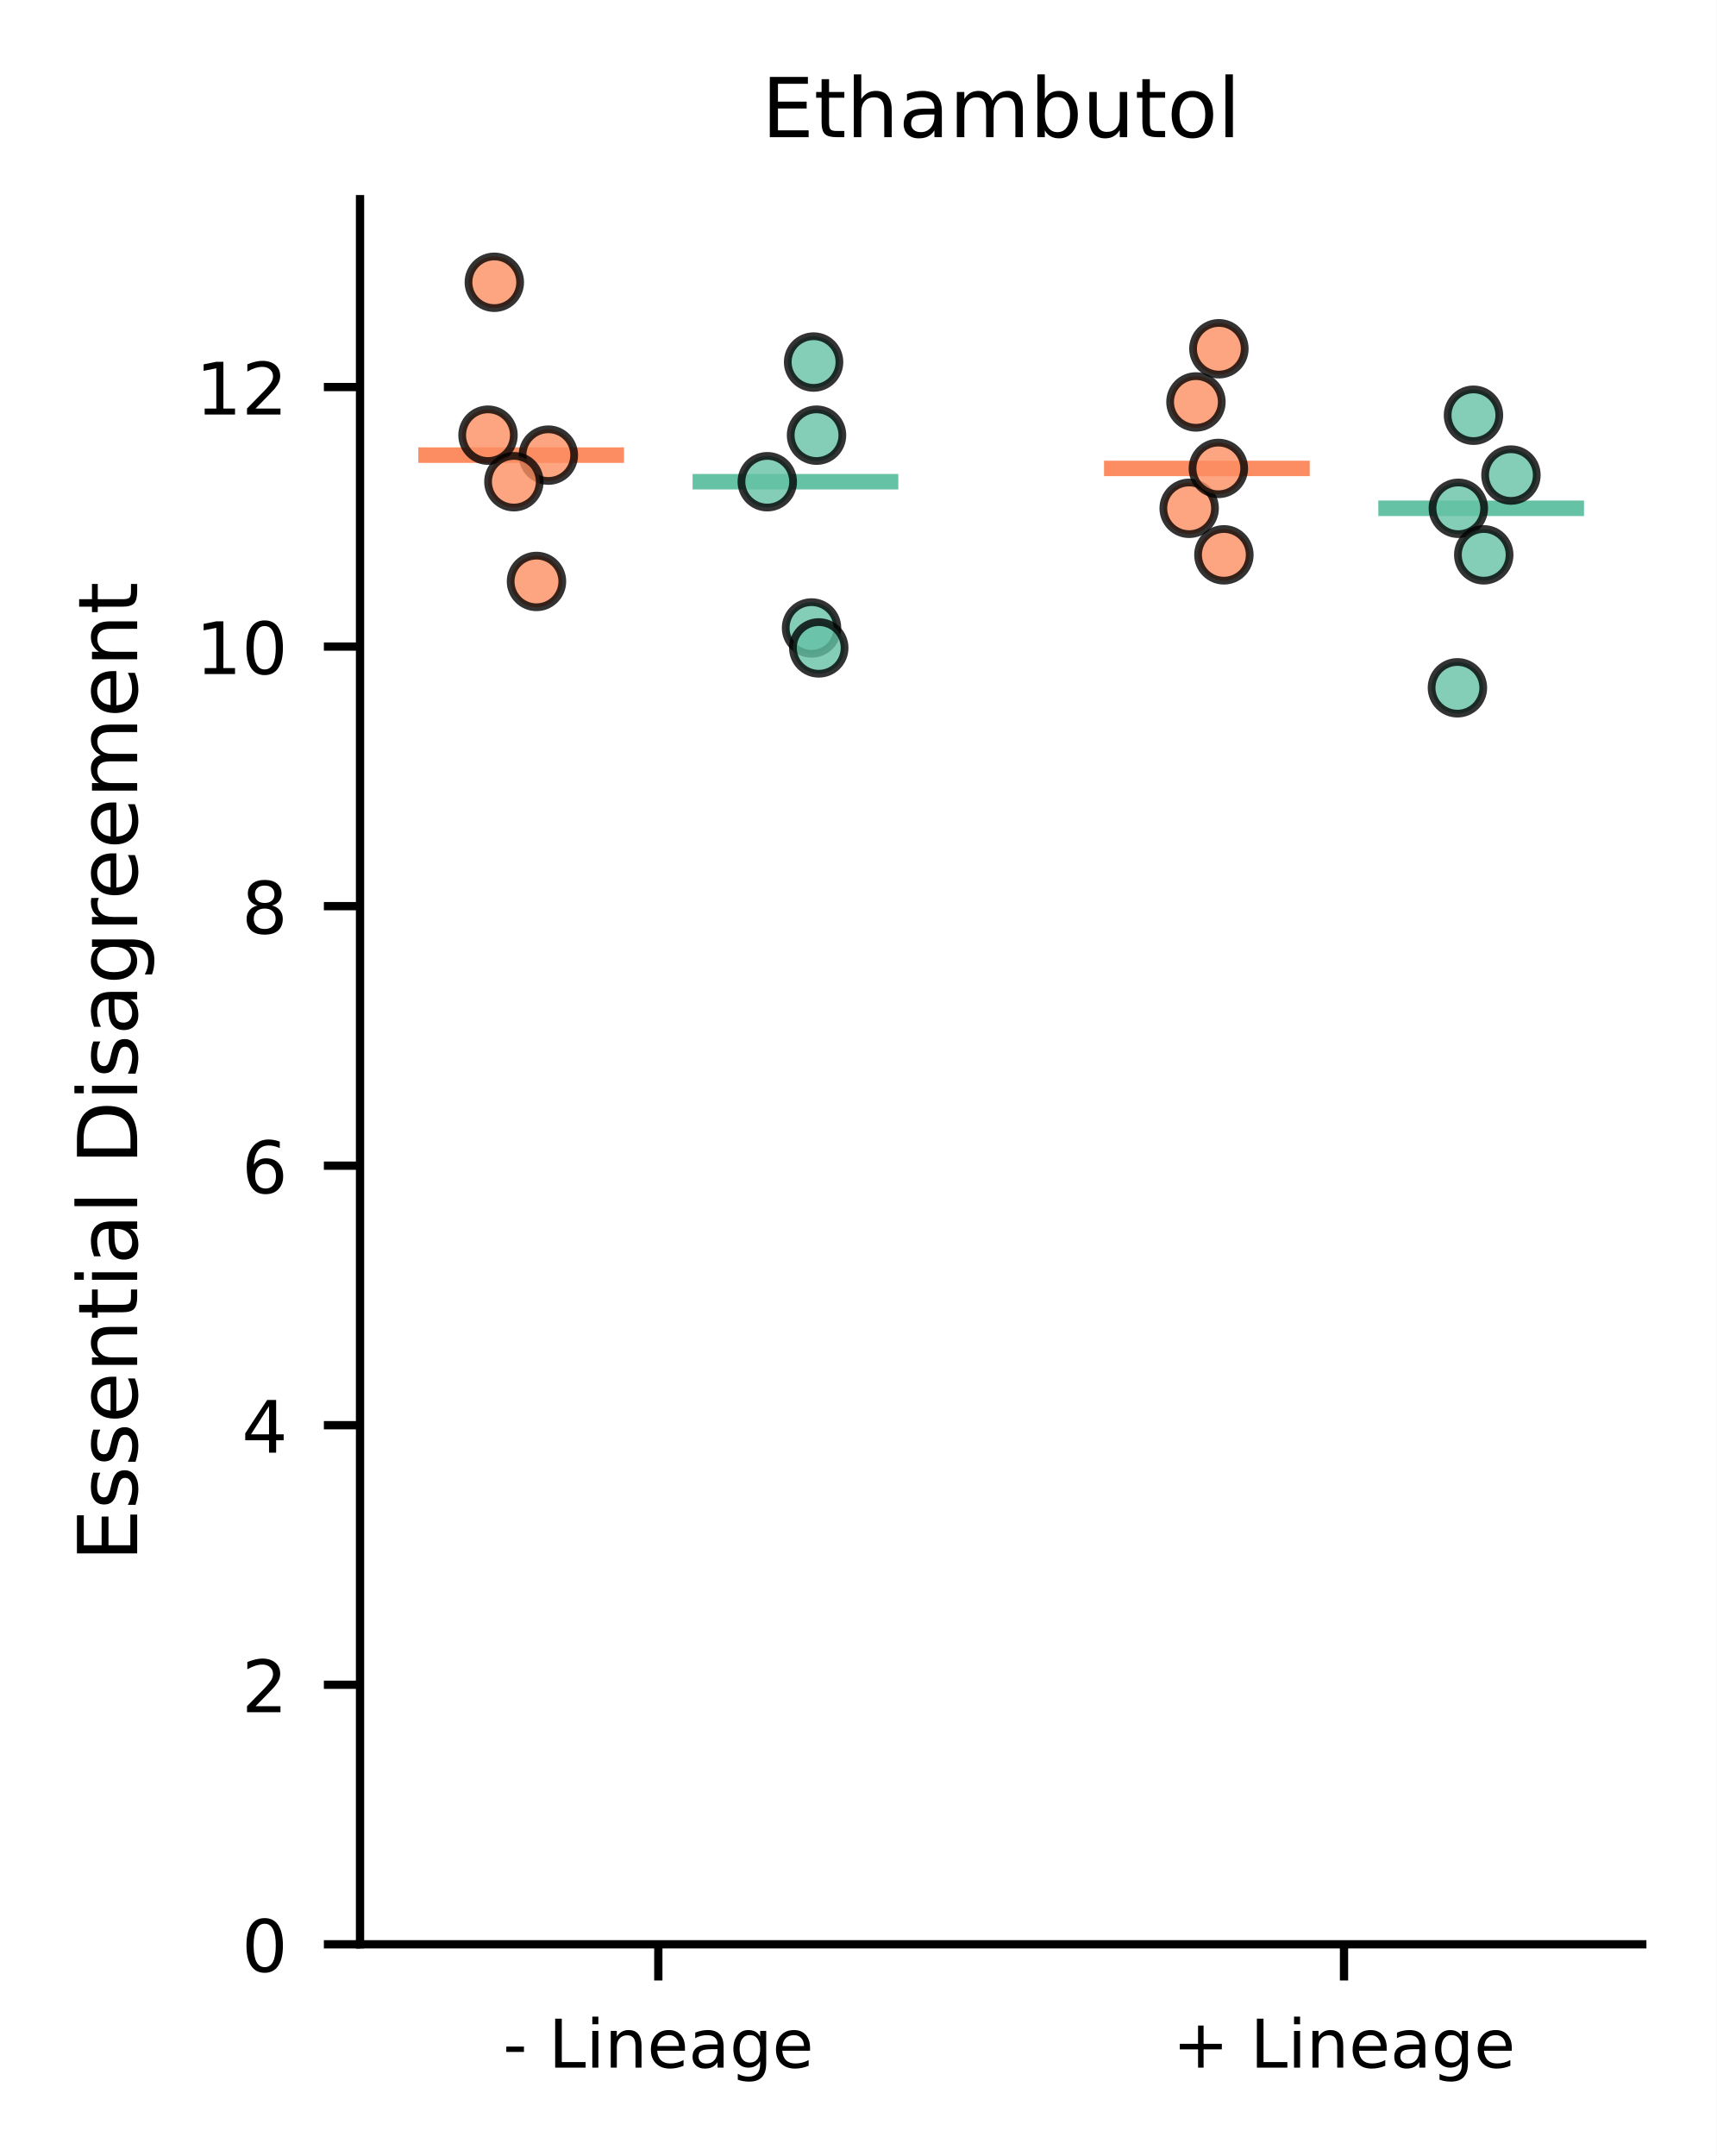
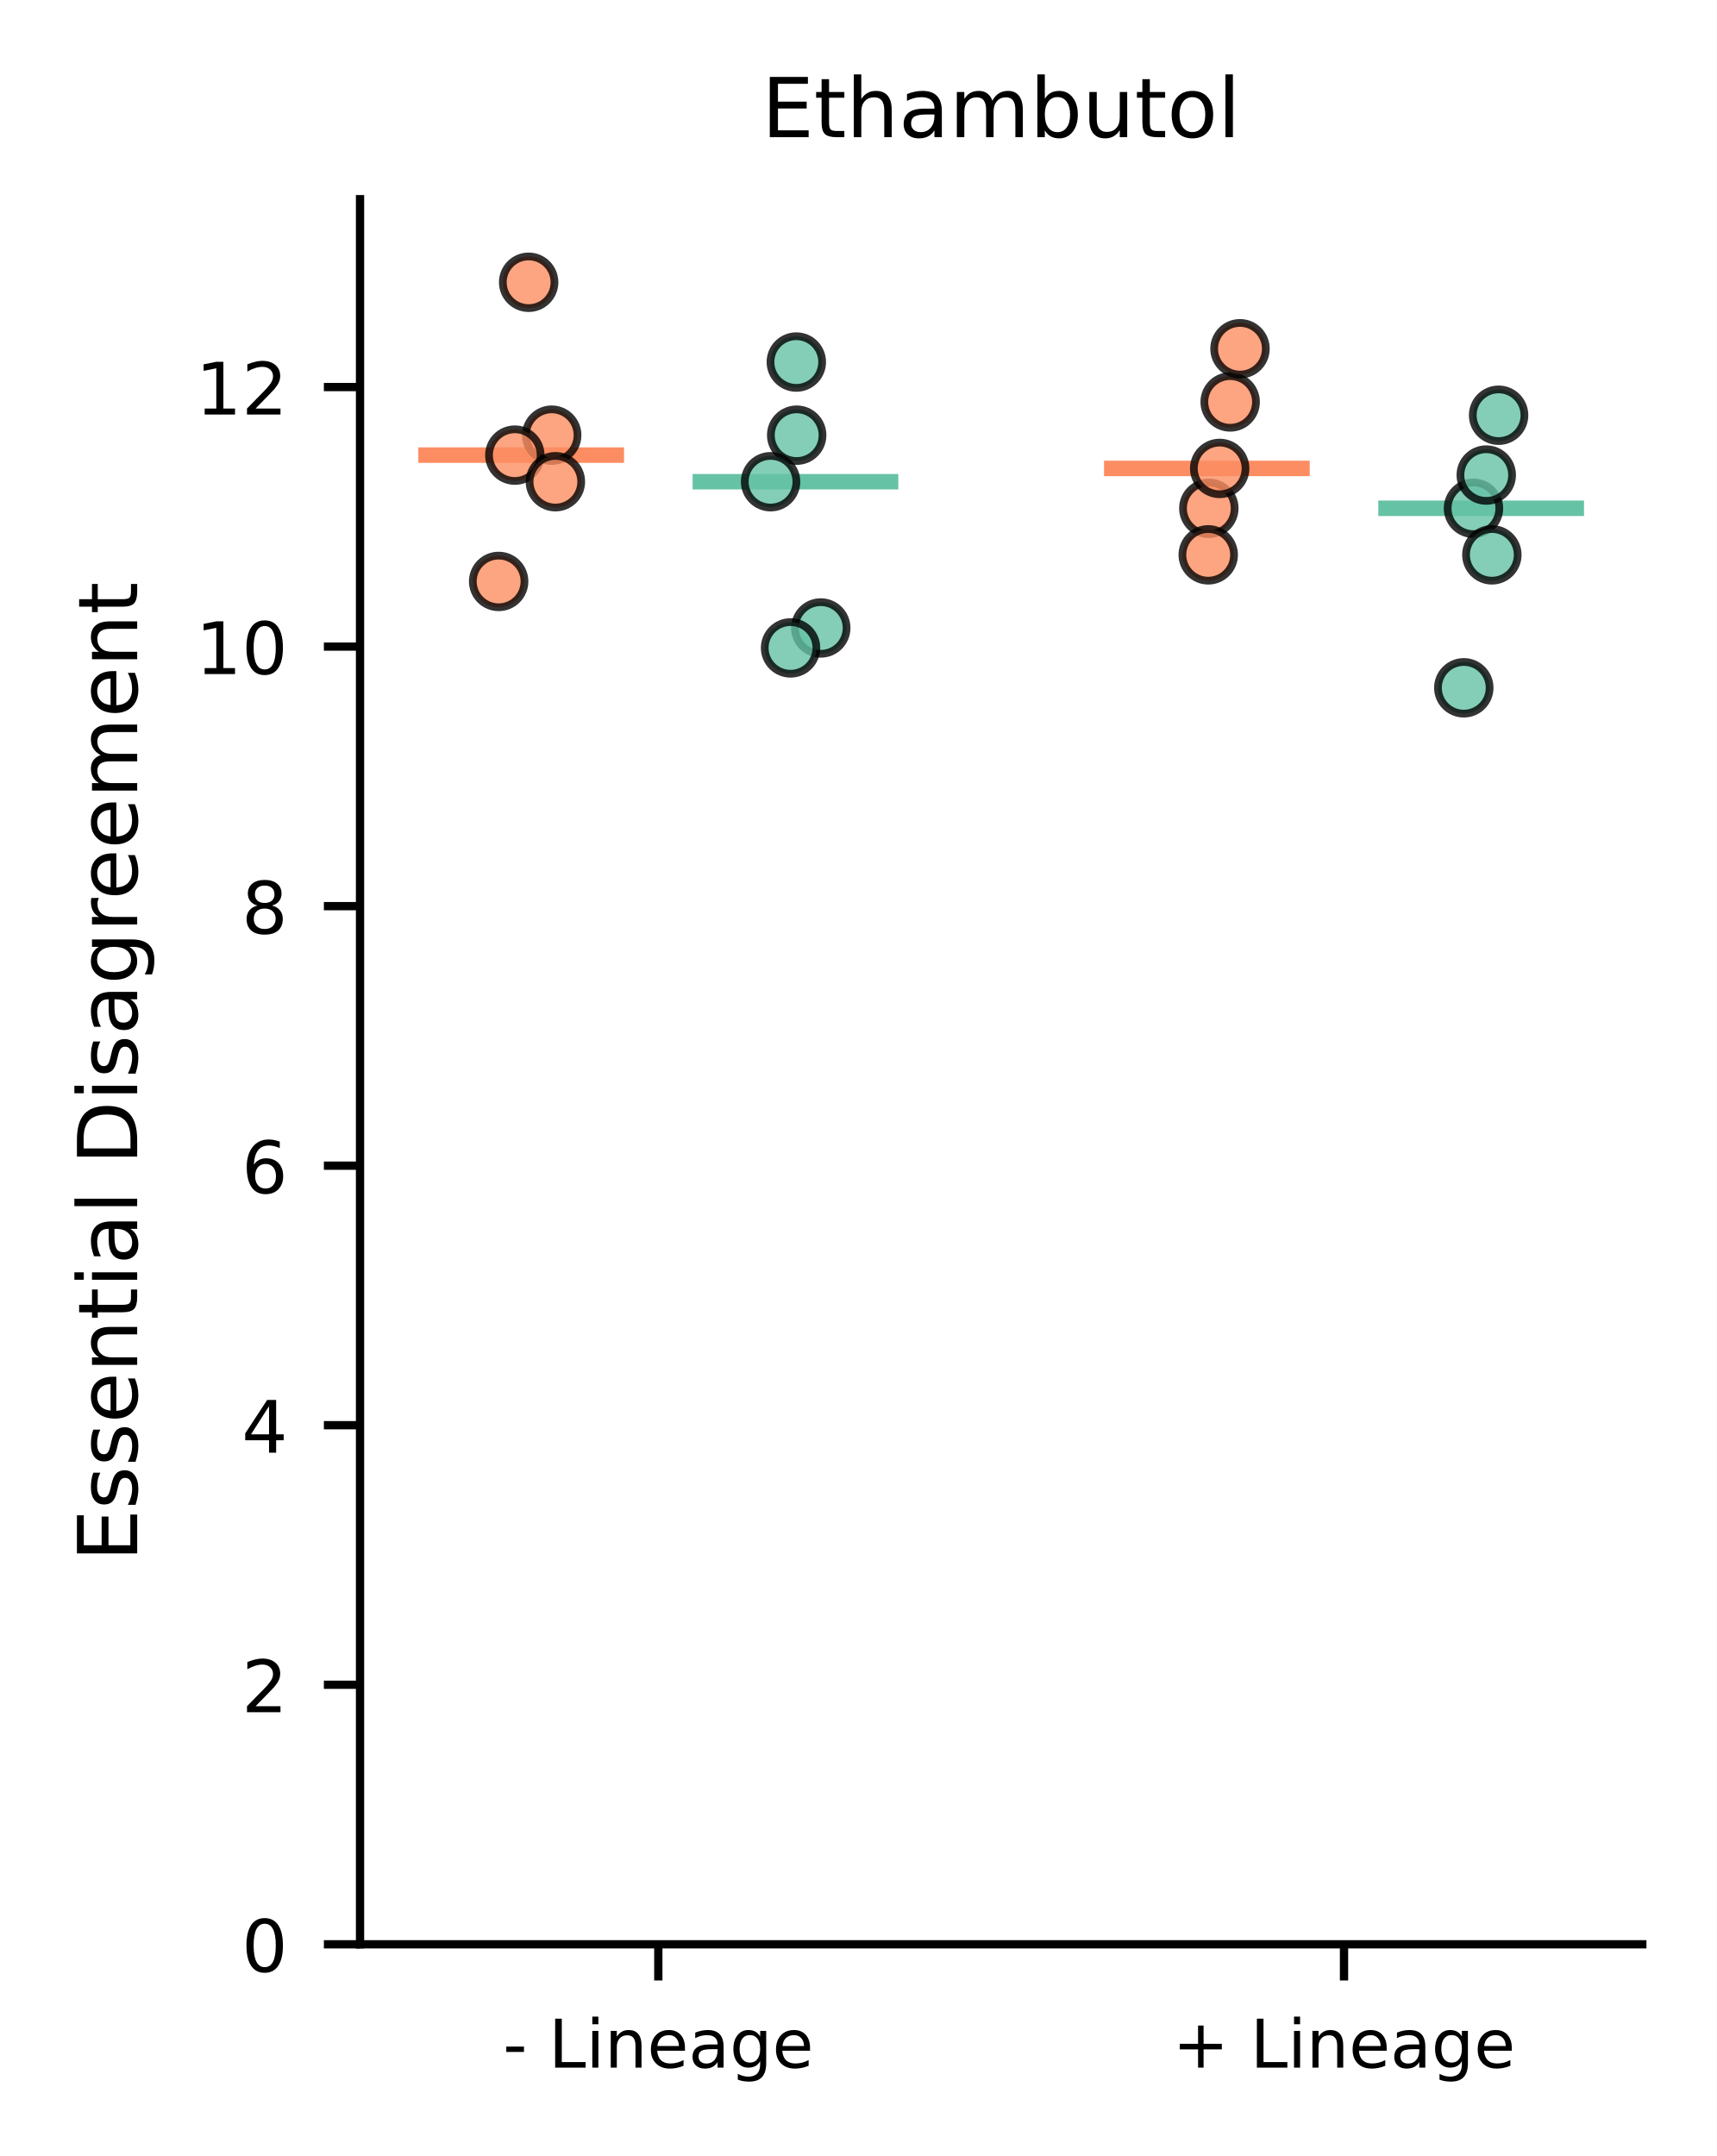
<svg xmlns="http://www.w3.org/2000/svg" xmlns:xlink="http://www.w3.org/1999/xlink" width="166.17pt" height="208.69pt" viewBox="0 0 166.17 208.69" version="1.1">
  <defs>
    <style type="text/css">*{stroke-linejoin: round; stroke-linecap: butt}</style>
  </defs>
  <g id="figure_1">
    <g id="patch_1">
      <path d="M 0 208.69  L 166.17 208.69  L 166.17 0  L 0 0  z " style="fill: #ffffff" />
    </g>
    <g id="axes_1">
      <g id="patch_2">
        <path d="M 34.85 188.199  L 158.97 188.199  L 158.97 19.279  L 34.85 19.279  z " style="fill: #ffffff" />
      </g>
      <g id="LineCollection_1">
-         <path d="M 40.492 44.054  L 60.404 44.054  " clip-path="url(#p7d4f064a67)" style="fill: none; stroke: #fc8d62; stroke-width: 1.5" />
+         <path d="M 40.492 44.054  L 60.404 44.054  " clip-path="url(#p81e33c9247)" style="fill: none; stroke: #fc8d62; stroke-width: 1.5" />
      </g>
      <g id="LineCollection_2">
-         <path d="M 67.042 46.628  L 86.954 46.628  " clip-path="url(#p7d4f064a67)" style="fill: none; stroke: #66c2a5; stroke-width: 1.5" />
+         <path d="M 67.042 46.628  L 86.954 46.628  " clip-path="url(#p81e33c9247)" style="fill: none; stroke: #66c2a5; stroke-width: 1.5" />
      </g>
      <g id="LineCollection_3">
-         <path d="M 106.866 45.341  L 126.778 45.341  " clip-path="url(#p7d4f064a67)" style="fill: none; stroke: #fc8d62; stroke-width: 1.5" />
+         <path d="M 106.866 45.341  L 126.778 45.341  " clip-path="url(#p81e33c9247)" style="fill: none; stroke: #fc8d62; stroke-width: 1.5" />
      </g>
      <g id="LineCollection_4">
-         <path d="M 133.416 49.202  L 153.328 49.202  " clip-path="url(#p7d4f064a67)" style="fill: none; stroke: #66c2a5; stroke-width: 1.5" />
+         <path d="M 133.416 49.202  L 153.328 49.202  " clip-path="url(#p81e33c9247)" style="fill: none; stroke: #66c2a5; stroke-width: 1.5" />
      </g>
      <g id="PathCollection_1">
        <defs>
-           <path id="C0_0_0814a4f2fd" d="M 0 2.5  C 0.663 2.5 1.299 2.237 1.768 1.768  C 2.237 1.299 2.5 0.663 2.5 -0  C 2.5 -0.663 2.237 -1.299 1.768 -1.768  C 1.299 -2.237 0.663 -2.5 0 -2.5  C -0.663 -2.5 -1.299 -2.237 -1.768 -1.768  C -2.237 -1.299 -2.5 -0.663 -2.5 0  C -2.5 0.663 -2.237 1.299 -1.768 1.768  C -1.299 2.237 -0.663 2.5 0 2.5  z " />
+           <path id="C0_0_8ba0d0c47d" d="M 0 2.5  C 0.663 2.5 1.299 2.237 1.768 1.768  C 2.237 1.299 2.5 0.663 2.5 -0  C 2.5 -0.663 2.237 -1.299 1.768 -1.768  C 1.299 -2.237 0.663 -2.5 0 -2.5  C -0.663 -2.5 -1.299 -2.237 -1.768 -1.768  C -2.237 -1.299 -2.5 -0.663 -2.5 0  C -2.5 0.663 -2.237 1.299 -1.768 1.768  C -1.299 2.237 -0.663 2.5 0 2.5  z " />
        </defs>
-         <g clip-path="url(#p7d4f064a67)">
-           <use xlink:href="#C0_0_0814a4f2fd" x="47.238" y="42.123" style="fill: #fc8d62; fill-opacity: 0.8; stroke: #000000; stroke-opacity: 0.8; stroke-width: 0.75" />
-         </g>
-         <g clip-path="url(#p7d4f064a67)">
-           <use xlink:href="#C0_0_0814a4f2fd" x="53.078" y="44.054" style="fill: #fc8d62; fill-opacity: 0.8; stroke: #000000; stroke-opacity: 0.8; stroke-width: 0.75" />
-         </g>
-         <g clip-path="url(#p7d4f064a67)">
-           <use xlink:href="#C0_0_0814a4f2fd" x="47.849" y="27.323" style="fill: #fc8d62; fill-opacity: 0.8; stroke: #000000; stroke-opacity: 0.8; stroke-width: 0.75" />
-         </g>
-         <g clip-path="url(#p7d4f064a67)">
-           <use xlink:href="#C0_0_0814a4f2fd" x="49.743" y="46.628" style="fill: #fc8d62; fill-opacity: 0.8; stroke: #000000; stroke-opacity: 0.8; stroke-width: 0.75" />
-         </g>
-         <g clip-path="url(#p7d4f064a67)">
-           <use xlink:href="#C0_0_0814a4f2fd" x="51.93" y="56.28" style="fill: #fc8d62; fill-opacity: 0.8; stroke: #000000; stroke-opacity: 0.8; stroke-width: 0.75" />
+         <g clip-path="url(#p81e33c9247)">
+           <use xlink:href="#C0_0_8ba0d0c47d" x="53.403" y="42.123" style="fill: #fc8d62; fill-opacity: 0.8; stroke: #000000; stroke-opacity: 0.8; stroke-width: 0.75" />
+         </g>
+         <g clip-path="url(#p81e33c9247)">
+           <use xlink:href="#C0_0_8ba0d0c47d" x="49.834" y="44.054" style="fill: #fc8d62; fill-opacity: 0.8; stroke: #000000; stroke-opacity: 0.8; stroke-width: 0.75" />
+         </g>
+         <g clip-path="url(#p81e33c9247)">
+           <use xlink:href="#C0_0_8ba0d0c47d" x="51.171" y="27.323" style="fill: #fc8d62; fill-opacity: 0.8; stroke: #000000; stroke-opacity: 0.8; stroke-width: 0.75" />
+         </g>
+         <g clip-path="url(#p81e33c9247)">
+           <use xlink:href="#C0_0_8ba0d0c47d" x="53.761" y="46.628" style="fill: #fc8d62; fill-opacity: 0.8; stroke: #000000; stroke-opacity: 0.8; stroke-width: 0.75" />
+         </g>
+         <g clip-path="url(#p81e33c9247)">
+           <use xlink:href="#C0_0_8ba0d0c47d" x="48.268" y="56.28" style="fill: #fc8d62; fill-opacity: 0.8; stroke: #000000; stroke-opacity: 0.8; stroke-width: 0.75" />
        </g>
      </g>
      <g id="PathCollection_2">
        <defs>
-           <path id="C1_0_80b51dc1af" d="M 0 2.5  C 0.663 2.5 1.299 2.237 1.768 1.768  C 2.237 1.299 2.5 0.663 2.5 -0  C 2.5 -0.663 2.237 -1.299 1.768 -1.768  C 1.299 -2.237 0.663 -2.5 0 -2.5  C -0.663 -2.5 -1.299 -2.237 -1.768 -1.768  C -2.237 -1.299 -2.5 -0.663 -2.5 0  C -2.5 0.663 -2.237 1.299 -1.768 1.768  C -1.299 2.237 -0.663 2.5 0 2.5  z " />
+           <path id="C1_0_9c5328f592" d="M 0 2.5  C 0.663 2.5 1.299 2.237 1.768 1.768  C 2.237 1.299 2.5 0.663 2.5 -0  C 2.5 -0.663 2.237 -1.299 1.768 -1.768  C 1.299 -2.237 0.663 -2.5 0 -2.5  C -0.663 -2.5 -1.299 -2.237 -1.768 -1.768  C -2.237 -1.299 -2.5 -0.663 -2.5 0  C -2.5 0.663 -2.237 1.299 -1.768 1.768  C -1.299 2.237 -0.663 2.5 0 2.5  z " />
        </defs>
-         <g clip-path="url(#p7d4f064a67)">
-           <use xlink:href="#C1_0_80b51dc1af" x="78.554" y="60.785" style="fill: #66c2a5; fill-opacity: 0.8; stroke: #000000; stroke-opacity: 0.8; stroke-width: 0.75" />
-         </g>
-         <g clip-path="url(#p7d4f064a67)">
-           <use xlink:href="#C1_0_80b51dc1af" x="78.754" y="35.045" style="fill: #66c2a5; fill-opacity: 0.8; stroke: #000000; stroke-opacity: 0.8; stroke-width: 0.75" />
-         </g>
-         <g clip-path="url(#p7d4f064a67)">
-           <use xlink:href="#C1_0_80b51dc1af" x="79.037" y="42.123" style="fill: #66c2a5; fill-opacity: 0.8; stroke: #000000; stroke-opacity: 0.8; stroke-width: 0.75" />
-         </g>
-         <g clip-path="url(#p7d4f064a67)">
-           <use xlink:href="#C1_0_80b51dc1af" x="79.253" y="62.715" style="fill: #66c2a5; fill-opacity: 0.8; stroke: #000000; stroke-opacity: 0.8; stroke-width: 0.75" />
-         </g>
-         <g clip-path="url(#p7d4f064a67)">
-           <use xlink:href="#C1_0_80b51dc1af" x="74.27" y="46.628" style="fill: #66c2a5; fill-opacity: 0.8; stroke: #000000; stroke-opacity: 0.8; stroke-width: 0.75" />
+         <g clip-path="url(#p81e33c9247)">
+           <use xlink:href="#C1_0_9c5328f592" x="79.447" y="60.785" style="fill: #66c2a5; fill-opacity: 0.8; stroke: #000000; stroke-opacity: 0.8; stroke-width: 0.75" />
+         </g>
+         <g clip-path="url(#p81e33c9247)">
+           <use xlink:href="#C1_0_9c5328f592" x="77.081" y="35.045" style="fill: #66c2a5; fill-opacity: 0.8; stroke: #000000; stroke-opacity: 0.8; stroke-width: 0.75" />
+         </g>
+         <g clip-path="url(#p81e33c9247)">
+           <use xlink:href="#C1_0_9c5328f592" x="77.117" y="42.123" style="fill: #66c2a5; fill-opacity: 0.8; stroke: #000000; stroke-opacity: 0.8; stroke-width: 0.75" />
+         </g>
+         <g clip-path="url(#p81e33c9247)">
+           <use xlink:href="#C1_0_9c5328f592" x="76.523" y="62.715" style="fill: #66c2a5; fill-opacity: 0.8; stroke: #000000; stroke-opacity: 0.8; stroke-width: 0.75" />
+         </g>
+         <g clip-path="url(#p81e33c9247)">
+           <use xlink:href="#C1_0_9c5328f592" x="74.59" y="46.628" style="fill: #66c2a5; fill-opacity: 0.8; stroke: #000000; stroke-opacity: 0.8; stroke-width: 0.75" />
        </g>
      </g>
      <g id="PathCollection_3">
        <defs>
-           <path id="C2_0_171dd21174" d="M 0 2.5  C 0.663 2.5 1.299 2.237 1.768 1.768  C 2.237 1.299 2.5 0.663 2.5 -0  C 2.5 -0.663 2.237 -1.299 1.768 -1.768  C 1.299 -2.237 0.663 -2.5 0 -2.5  C -0.663 -2.5 -1.299 -2.237 -1.768 -1.768  C -2.237 -1.299 -2.5 -0.663 -2.5 0  C -2.5 0.663 -2.237 1.299 -1.768 1.768  C -1.299 2.237 -0.663 2.5 0 2.5  z " />
+           <path id="C2_0_258a1eefd0" d="M 0 2.5  C 0.663 2.5 1.299 2.237 1.768 1.768  C 2.237 1.299 2.5 0.663 2.5 -0  C 2.5 -0.663 2.237 -1.299 1.768 -1.768  C 1.299 -2.237 0.663 -2.5 0 -2.5  C -0.663 -2.5 -1.299 -2.237 -1.768 -1.768  C -2.237 -1.299 -2.5 -0.663 -2.5 0  C -2.5 0.663 -2.237 1.299 -1.768 1.768  C -1.299 2.237 -0.663 2.5 0 2.5  z " />
        </defs>
-         <g clip-path="url(#p7d4f064a67)">
-           <use xlink:href="#C2_0_171dd21174" x="115.108" y="49.202" style="fill: #fc8d62; fill-opacity: 0.8; stroke: #000000; stroke-opacity: 0.8; stroke-width: 0.75" />
-         </g>
-         <g clip-path="url(#p7d4f064a67)">
-           <use xlink:href="#C2_0_171dd21174" x="115.765" y="38.906" style="fill: #fc8d62; fill-opacity: 0.8; stroke: #000000; stroke-opacity: 0.8; stroke-width: 0.75" />
-         </g>
-         <g clip-path="url(#p7d4f064a67)">
-           <use xlink:href="#C2_0_171dd21174" x="117.985" y="33.758" style="fill: #fc8d62; fill-opacity: 0.8; stroke: #000000; stroke-opacity: 0.8; stroke-width: 0.75" />
-         </g>
-         <g clip-path="url(#p7d4f064a67)">
-           <use xlink:href="#C2_0_171dd21174" x="117.934" y="45.341" style="fill: #fc8d62; fill-opacity: 0.8; stroke: #000000; stroke-opacity: 0.8; stroke-width: 0.75" />
-         </g>
-         <g clip-path="url(#p7d4f064a67)">
-           <use xlink:href="#C2_0_171dd21174" x="118.469" y="53.706" style="fill: #fc8d62; fill-opacity: 0.8; stroke: #000000; stroke-opacity: 0.8; stroke-width: 0.75" />
+         <g clip-path="url(#p81e33c9247)">
+           <use xlink:href="#C2_0_258a1eefd0" x="117.011" y="49.202" style="fill: #fc8d62; fill-opacity: 0.8; stroke: #000000; stroke-opacity: 0.8; stroke-width: 0.75" />
+         </g>
+         <g clip-path="url(#p81e33c9247)">
+           <use xlink:href="#C2_0_258a1eefd0" x="119.076" y="38.906" style="fill: #fc8d62; fill-opacity: 0.8; stroke: #000000; stroke-opacity: 0.8; stroke-width: 0.75" />
+         </g>
+         <g clip-path="url(#p81e33c9247)">
+           <use xlink:href="#C2_0_258a1eefd0" x="120.028" y="33.758" style="fill: #fc8d62; fill-opacity: 0.8; stroke: #000000; stroke-opacity: 0.8; stroke-width: 0.75" />
+         </g>
+         <g clip-path="url(#p81e33c9247)">
+           <use xlink:href="#C2_0_258a1eefd0" x="118.062" y="45.341" style="fill: #fc8d62; fill-opacity: 0.8; stroke: #000000; stroke-opacity: 0.8; stroke-width: 0.75" />
+         </g>
+         <g clip-path="url(#p81e33c9247)">
+           <use xlink:href="#C2_0_258a1eefd0" x="116.953" y="53.706" style="fill: #fc8d62; fill-opacity: 0.8; stroke: #000000; stroke-opacity: 0.8; stroke-width: 0.75" />
        </g>
      </g>
      <g id="PathCollection_4">
        <defs>
-           <path id="C3_0_3e60819fa4" d="M 0 2.5  C 0.663 2.5 1.299 2.237 1.768 1.768  C 2.237 1.299 2.5 0.663 2.5 -0  C 2.5 -0.663 2.237 -1.299 1.768 -1.768  C 1.299 -2.237 0.663 -2.5 0 -2.5  C -0.663 -2.5 -1.299 -2.237 -1.768 -1.768  C -2.237 -1.299 -2.5 -0.663 -2.5 0  C -2.5 0.663 -2.237 1.299 -1.768 1.768  C -1.299 2.237 -0.663 2.5 0 2.5  z " />
+           <path id="C3_0_ae71fb1396" d="M 0 2.5  C 0.663 2.5 1.299 2.237 1.768 1.768  C 2.237 1.299 2.5 0.663 2.5 -0  C 2.5 -0.663 2.237 -1.299 1.768 -1.768  C 1.299 -2.237 0.663 -2.5 0 -2.5  C -0.663 -2.5 -1.299 -2.237 -1.768 -1.768  C -2.237 -1.299 -2.5 -0.663 -2.5 0  C -2.5 0.663 -2.237 1.299 -1.768 1.768  C -1.299 2.237 -0.663 2.5 0 2.5  z " />
        </defs>
-         <g clip-path="url(#p7d4f064a67)">
-           <use xlink:href="#C3_0_3e60819fa4" x="141.074" y="66.576" style="fill: #66c2a5; fill-opacity: 0.8; stroke: #000000; stroke-opacity: 0.8; stroke-width: 0.75" />
-         </g>
-         <g clip-path="url(#p7d4f064a67)">
-           <use xlink:href="#C3_0_3e60819fa4" x="141.163" y="49.202" style="fill: #66c2a5; fill-opacity: 0.8; stroke: #000000; stroke-opacity: 0.8; stroke-width: 0.75" />
-         </g>
-         <g clip-path="url(#p7d4f064a67)">
-           <use xlink:href="#C3_0_3e60819fa4" x="146.255" y="45.984" style="fill: #66c2a5; fill-opacity: 0.8; stroke: #000000; stroke-opacity: 0.8; stroke-width: 0.75" />
-         </g>
-         <g clip-path="url(#p7d4f064a67)">
-           <use xlink:href="#C3_0_3e60819fa4" x="143.621" y="53.706" style="fill: #66c2a5; fill-opacity: 0.8; stroke: #000000; stroke-opacity: 0.8; stroke-width: 0.75" />
-         </g>
-         <g clip-path="url(#p7d4f064a67)">
-           <use xlink:href="#C3_0_3e60819fa4" x="142.628" y="40.193" style="fill: #66c2a5; fill-opacity: 0.8; stroke: #000000; stroke-opacity: 0.8; stroke-width: 0.75" />
+         <g clip-path="url(#p81e33c9247)">
+           <use xlink:href="#C3_0_ae71fb1396" x="141.691" y="66.576" style="fill: #66c2a5; fill-opacity: 0.8; stroke: #000000; stroke-opacity: 0.8; stroke-width: 0.75" />
+         </g>
+         <g clip-path="url(#p81e33c9247)">
+           <use xlink:href="#C3_0_ae71fb1396" x="142.628" y="49.202" style="fill: #66c2a5; fill-opacity: 0.8; stroke: #000000; stroke-opacity: 0.8; stroke-width: 0.75" />
+         </g>
+         <g clip-path="url(#p81e33c9247)">
+           <use xlink:href="#C3_0_ae71fb1396" x="143.865" y="45.984" style="fill: #66c2a5; fill-opacity: 0.8; stroke: #000000; stroke-opacity: 0.8; stroke-width: 0.75" />
+         </g>
+         <g clip-path="url(#p81e33c9247)">
+           <use xlink:href="#C3_0_ae71fb1396" x="144.408" y="53.706" style="fill: #66c2a5; fill-opacity: 0.8; stroke: #000000; stroke-opacity: 0.8; stroke-width: 0.75" />
+         </g>
+         <g clip-path="url(#p81e33c9247)">
+           <use xlink:href="#C3_0_ae71fb1396" x="145.061" y="40.193" style="fill: #66c2a5; fill-opacity: 0.8; stroke: #000000; stroke-opacity: 0.8; stroke-width: 0.75" />
        </g>
      </g>
      <g id="line2d_1" />
      <g id="line2d_2" />
      <g id="matplotlib.axis_1">
        <g id="xtick_1">
          <g id="line2d_3">
            <defs>
-               <path id="m2d35c94ce6" d="M 0 0  L 0 3.5  " style="stroke: #000000; stroke-width: 0.8" />
+               <path id="m9ba08084ea" d="M 0 0  L 0 3.5  " style="stroke: #000000; stroke-width: 0.8" />
            </defs>
            <g>
-               <use xlink:href="#m2d35c94ce6" x="63.723" y="188.199" style="stroke: #000000; stroke-width: 0.8" />
+               <use xlink:href="#m9ba08084ea" x="63.723" y="188.199" style="stroke: #000000; stroke-width: 0.8" />
            </g>
          </g>
          <g id="text_1">
            <g transform="translate(48.68955 200.1377) scale(0.065 -0.065)">
              <defs>
                <path id="DejaVuSans-2d" d="M 313 2009  L 1997 2009  L 1997 1497  L 313 1497  L 313 2009  z " transform="scale(0.015625)" />
                <path id="DejaVuSans-20" transform="scale(0.015625)" />
                <path id="DejaVuSans-4c" d="M 628 4666  L 1259 4666  L 1259 531  L 3531 531  L 3531 0  L 628 0  L 628 4666  z " transform="scale(0.015625)" />
                <path id="DejaVuSans-69" d="M 603 3500  L 1178 3500  L 1178 0  L 603 0  L 603 3500  z M 603 4863  L 1178 4863  L 1178 4134  L 603 4134  L 603 4863  z " transform="scale(0.015625)" />
                <path id="DejaVuSans-6e" d="M 3513 2113  L 3513 0  L 2938 0  L 2938 2094  Q 2938 2591 2744 2837  Q 2550 3084 2163 3084  Q 1697 3084 1428 2787  Q 1159 2491 1159 1978  L 1159 0  L 581 0  L 581 3500  L 1159 3500  L 1159 2956  Q 1366 3272 1645 3428  Q 1925 3584 2291 3584  Q 2894 3584 3203 3211  Q 3513 2838 3513 2113  z " transform="scale(0.015625)" />
                <path id="DejaVuSans-65" d="M 3597 1894  L 3597 1613  L 953 1613  Q 991 1019 1311 708  Q 1631 397 2203 397  Q 2534 397 2845 478  Q 3156 559 3463 722  L 3463 178  Q 3153 47 2828 -22  Q 2503 -91 2169 -91  Q 1331 -91 842 396  Q 353 884 353 1716  Q 353 2575 817 3079  Q 1281 3584 2069 3584  Q 2775 3584 3186 3129  Q 3597 2675 3597 1894  z M 3022 2063  Q 3016 2534 2758 2815  Q 2500 3097 2075 3097  Q 1594 3097 1305 2825  Q 1016 2553 972 2059  L 3022 2063  z " transform="scale(0.015625)" />
                <path id="DejaVuSans-61" d="M 2194 1759  Q 1497 1759 1228 1600  Q 959 1441 959 1056  Q 959 750 1161 570  Q 1363 391 1709 391  Q 2188 391 2477 730  Q 2766 1069 2766 1631  L 2766 1759  L 2194 1759  z M 3341 1997  L 3341 0  L 2766 0  L 2766 531  Q 2569 213 2275 61  Q 1981 -91 1556 -91  Q 1019 -91 701 211  Q 384 513 384 1019  Q 384 1609 779 1909  Q 1175 2209 1959 2209  L 2766 2209  L 2766 2266  Q 2766 2663 2505 2880  Q 2244 3097 1772 3097  Q 1472 3097 1187 3025  Q 903 2953 641 2809  L 641 3341  Q 956 3463 1253 3523  Q 1550 3584 1831 3584  Q 2591 3584 2966 3190  Q 3341 2797 3341 1997  z " transform="scale(0.015625)" />
                <path id="DejaVuSans-67" d="M 2906 1791  Q 2906 2416 2648 2759  Q 2391 3103 1925 3103  Q 1463 3103 1205 2759  Q 947 2416 947 1791  Q 947 1169 1205 825  Q 1463 481 1925 481  Q 2391 481 2648 825  Q 2906 1169 2906 1791  z M 3481 434  Q 3481 -459 3084 -895  Q 2688 -1331 1869 -1331  Q 1566 -1331 1297 -1286  Q 1028 -1241 775 -1147  L 775 -588  Q 1028 -725 1275 -790  Q 1522 -856 1778 -856  Q 2344 -856 2625 -561  Q 2906 -266 2906 331  L 2906 616  Q 2728 306 2450 153  Q 2172 0 1784 0  Q 1141 0 747 490  Q 353 981 353 1791  Q 353 2603 747 3093  Q 1141 3584 1784 3584  Q 2172 3584 2450 3431  Q 2728 3278 2906 2969  L 2906 3500  L 3481 3500  L 3481 434  z " transform="scale(0.015625)" />
              </defs>
              <use xlink:href="#DejaVuSans-2d" />
              <use xlink:href="#DejaVuSans-20" x="36.084" />
              <use xlink:href="#DejaVuSans-4c" x="67.871" />
              <use xlink:href="#DejaVuSans-69" x="123.584" />
              <use xlink:href="#DejaVuSans-6e" x="151.367" />
              <use xlink:href="#DejaVuSans-65" x="214.746" />
              <use xlink:href="#DejaVuSans-61" x="276.27" />
              <use xlink:href="#DejaVuSans-67" x="337.549" />
              <use xlink:href="#DejaVuSans-65" x="401.025" />
            </g>
          </g>
        </g>
        <g id="xtick_2">
          <g id="line2d_4">
            <g>
-               <use xlink:href="#m2d35c94ce6" x="130.097" y="188.199" style="stroke: #000000; stroke-width: 0.8" />
+               <use xlink:href="#m9ba08084ea" x="130.097" y="188.199" style="stroke: #000000; stroke-width: 0.8" />
            </g>
          </g>
          <g id="text_2">
            <g transform="translate(113.513 200.1377) scale(0.065 -0.065)">
              <defs>
                <path id="DejaVuSans-2b" d="M 2944 4013  L 2944 2272  L 4684 2272  L 4684 1741  L 2944 1741  L 2944 0  L 2419 0  L 2419 1741  L 678 1741  L 678 2272  L 2419 2272  L 2419 4013  L 2944 4013  z " transform="scale(0.015625)" />
              </defs>
              <use xlink:href="#DejaVuSans-2b" />
              <use xlink:href="#DejaVuSans-20" x="83.789" />
              <use xlink:href="#DejaVuSans-4c" x="115.576" />
              <use xlink:href="#DejaVuSans-69" x="171.289" />
              <use xlink:href="#DejaVuSans-6e" x="199.072" />
              <use xlink:href="#DejaVuSans-65" x="262.451" />
              <use xlink:href="#DejaVuSans-61" x="323.975" />
              <use xlink:href="#DejaVuSans-67" x="385.254" />
              <use xlink:href="#DejaVuSans-65" x="448.73" />
            </g>
          </g>
        </g>
      </g>
      <g id="matplotlib.axis_2">
        <g id="ytick_1">
          <g id="line2d_5">
            <defs>
-               <path id="m0525fd4427" d="M 0 0  L -3.5 0  " style="stroke: #000000; stroke-width: 0.8" />
+               <path id="mac90ac3c27" d="M 0 0  L -3.5 0  " style="stroke: #000000; stroke-width: 0.8" />
            </defs>
            <g>
-               <use xlink:href="#m0525fd4427" x="34.85" y="188.199" style="stroke: #000000; stroke-width: 0.8" />
+               <use xlink:href="#mac90ac3c27" x="34.85" y="188.199" style="stroke: #000000; stroke-width: 0.8" />
            </g>
          </g>
          <g id="text_3">
            <g transform="translate(23.39625 190.8582) scale(0.07 -0.07)">
              <defs>
                <path id="DejaVuSans-30" d="M 2034 4250  Q 1547 4250 1301 3770  Q 1056 3291 1056 2328  Q 1056 1369 1301 889  Q 1547 409 2034 409  Q 2525 409 2770 889  Q 3016 1369 3016 2328  Q 3016 3291 2770 3770  Q 2525 4250 2034 4250  z M 2034 4750  Q 2819 4750 3233 4129  Q 3647 3509 3647 2328  Q 3647 1150 3233 529  Q 2819 -91 2034 -91  Q 1250 -91 836 529  Q 422 1150 422 2328  Q 422 3509 836 4129  Q 1250 4750 2034 4750  z " transform="scale(0.015625)" />
              </defs>
              <use xlink:href="#DejaVuSans-30" />
            </g>
          </g>
        </g>
        <g id="ytick_2">
          <g id="line2d_6">
            <g>
-               <use xlink:href="#m0525fd4427" x="34.85" y="163.076" style="stroke: #000000; stroke-width: 0.8" />
+               <use xlink:href="#mac90ac3c27" x="34.85" y="163.076" style="stroke: #000000; stroke-width: 0.8" />
            </g>
          </g>
          <g id="text_4">
            <g transform="translate(23.39625 165.7358) scale(0.07 -0.07)">
              <defs>
                <path id="DejaVuSans-32" d="M 1228 531  L 3431 531  L 3431 0  L 469 0  L 469 531  Q 828 903 1448 1529  Q 2069 2156 2228 2338  Q 2531 2678 2651 2914  Q 2772 3150 2772 3378  Q 2772 3750 2511 3984  Q 2250 4219 1831 4219  Q 1534 4219 1204 4116  Q 875 4013 500 3803  L 500 4441  Q 881 4594 1212 4672  Q 1544 4750 1819 4750  Q 2544 4750 2975 4387  Q 3406 4025 3406 3419  Q 3406 3131 3298 2873  Q 3191 2616 2906 2266  Q 2828 2175 2409 1742  Q 1991 1309 1228 531  z " transform="scale(0.015625)" />
              </defs>
              <use xlink:href="#DejaVuSans-32" />
            </g>
          </g>
        </g>
        <g id="ytick_3">
          <g id="line2d_7">
            <g>
-               <use xlink:href="#m0525fd4427" x="34.85" y="137.954" style="stroke: #000000; stroke-width: 0.8" />
+               <use xlink:href="#mac90ac3c27" x="34.85" y="137.954" style="stroke: #000000; stroke-width: 0.8" />
            </g>
          </g>
          <g id="text_5">
            <g transform="translate(23.39625 140.6134) scale(0.07 -0.07)">
              <defs>
                <path id="DejaVuSans-34" d="M 2419 4116  L 825 1625  L 2419 1625  L 2419 4116  z M 2253 4666  L 3047 4666  L 3047 1625  L 3713 1625  L 3713 1100  L 3047 1100  L 3047 0  L 2419 0  L 2419 1100  L 313 1100  L 313 1709  L 2253 4666  z " transform="scale(0.015625)" />
              </defs>
              <use xlink:href="#DejaVuSans-34" />
            </g>
          </g>
        </g>
        <g id="ytick_4">
          <g id="line2d_8">
            <g>
-               <use xlink:href="#m0525fd4427" x="34.85" y="112.831" style="stroke: #000000; stroke-width: 0.8" />
+               <use xlink:href="#mac90ac3c27" x="34.85" y="112.831" style="stroke: #000000; stroke-width: 0.8" />
            </g>
          </g>
          <g id="text_6">
            <g transform="translate(23.39625 115.4909) scale(0.07 -0.07)">
              <defs>
                <path id="DejaVuSans-36" d="M 2113 2584  Q 1688 2584 1439 2293  Q 1191 2003 1191 1497  Q 1191 994 1439 701  Q 1688 409 2113 409  Q 2538 409 2786 701  Q 3034 994 3034 1497  Q 3034 2003 2786 2293  Q 2538 2584 2113 2584  z M 3366 4563  L 3366 3988  Q 3128 4100 2886 4159  Q 2644 4219 2406 4219  Q 1781 4219 1451 3797  Q 1122 3375 1075 2522  Q 1259 2794 1537 2939  Q 1816 3084 2150 3084  Q 2853 3084 3261 2657  Q 3669 2231 3669 1497  Q 3669 778 3244 343  Q 2819 -91 2113 -91  Q 1303 -91 875 529  Q 447 1150 447 2328  Q 447 3434 972 4092  Q 1497 4750 2381 4750  Q 2619 4750 2861 4703  Q 3103 4656 3366 4563  z " transform="scale(0.015625)" />
              </defs>
              <use xlink:href="#DejaVuSans-36" />
            </g>
          </g>
        </g>
        <g id="ytick_5">
          <g id="line2d_9">
            <g>
-               <use xlink:href="#m0525fd4427" x="34.85" y="87.709" style="stroke: #000000; stroke-width: 0.8" />
+               <use xlink:href="#mac90ac3c27" x="34.85" y="87.709" style="stroke: #000000; stroke-width: 0.8" />
            </g>
          </g>
          <g id="text_7">
            <g transform="translate(23.39625 90.3685) scale(0.07 -0.07)">
              <defs>
                <path id="DejaVuSans-38" d="M 2034 2216  Q 1584 2216 1326 1975  Q 1069 1734 1069 1313  Q 1069 891 1326 650  Q 1584 409 2034 409  Q 2484 409 2743 651  Q 3003 894 3003 1313  Q 3003 1734 2745 1975  Q 2488 2216 2034 2216  z M 1403 2484  Q 997 2584 770 2862  Q 544 3141 544 3541  Q 544 4100 942 4425  Q 1341 4750 2034 4750  Q 2731 4750 3128 4425  Q 3525 4100 3525 3541  Q 3525 3141 3298 2862  Q 3072 2584 2669 2484  Q 3125 2378 3379 2068  Q 3634 1759 3634 1313  Q 3634 634 3220 271  Q 2806 -91 2034 -91  Q 1263 -91 848 271  Q 434 634 434 1313  Q 434 1759 690 2068  Q 947 2378 1403 2484  z M 1172 3481  Q 1172 3119 1398 2916  Q 1625 2713 2034 2713  Q 2441 2713 2670 2916  Q 2900 3119 2900 3481  Q 2900 3844 2670 4047  Q 2441 4250 2034 4250  Q 1625 4250 1398 4047  Q 1172 3844 1172 3481  z " transform="scale(0.015625)" />
              </defs>
              <use xlink:href="#DejaVuSans-38" />
            </g>
          </g>
        </g>
        <g id="ytick_6">
          <g id="line2d_10">
            <g>
-               <use xlink:href="#m0525fd4427" x="34.85" y="62.587" style="stroke: #000000; stroke-width: 0.8" />
+               <use xlink:href="#mac90ac3c27" x="34.85" y="62.587" style="stroke: #000000; stroke-width: 0.8" />
            </g>
          </g>
          <g id="text_8">
            <g transform="translate(18.9425 65.24607) scale(0.07 -0.07)">
              <defs>
                <path id="DejaVuSans-31" d="M 794 531  L 1825 531  L 1825 4091  L 703 3866  L 703 4441  L 1819 4666  L 2450 4666  L 2450 531  L 3481 531  L 3481 0  L 794 0  L 794 531  z " transform="scale(0.015625)" />
              </defs>
              <use xlink:href="#DejaVuSans-31" />
              <use xlink:href="#DejaVuSans-30" x="63.623" />
            </g>
          </g>
        </g>
        <g id="ytick_7">
          <g id="line2d_11">
            <g>
-               <use xlink:href="#m0525fd4427" x="34.85" y="37.464" style="stroke: #000000; stroke-width: 0.8" />
+               <use xlink:href="#mac90ac3c27" x="34.85" y="37.464" style="stroke: #000000; stroke-width: 0.8" />
            </g>
          </g>
          <g id="text_9">
            <g transform="translate(18.9425 40.12365) scale(0.07 -0.07)">
              <use xlink:href="#DejaVuSans-31" />
              <use xlink:href="#DejaVuSans-32" x="63.623" />
            </g>
          </g>
        </g>
        <g id="text_10">
          <g transform="translate(13.27875 151.1463) rotate(-90) scale(0.08 -0.08)">
            <defs>
              <path id="DejaVuSans-45" d="M 628 4666  L 3578 4666  L 3578 4134  L 1259 4134  L 1259 2753  L 3481 2753  L 3481 2222  L 1259 2222  L 1259 531  L 3634 531  L 3634 0  L 628 0  L 628 4666  z " transform="scale(0.015625)" />
              <path id="DejaVuSans-73" d="M 2834 3397  L 2834 2853  Q 2591 2978 2328 3040  Q 2066 3103 1784 3103  Q 1356 3103 1142 2972  Q 928 2841 928 2578  Q 928 2378 1081 2264  Q 1234 2150 1697 2047  L 1894 2003  Q 2506 1872 2764 1633  Q 3022 1394 3022 966  Q 3022 478 2636 193  Q 2250 -91 1575 -91  Q 1294 -91 989 -36  Q 684 19 347 128  L 347 722  Q 666 556 975 473  Q 1284 391 1588 391  Q 1994 391 2212 530  Q 2431 669 2431 922  Q 2431 1156 2273 1281  Q 2116 1406 1581 1522  L 1381 1569  Q 847 1681 609 1914  Q 372 2147 372 2553  Q 372 3047 722 3315  Q 1072 3584 1716 3584  Q 2034 3584 2315 3537  Q 2597 3491 2834 3397  z " transform="scale(0.015625)" />
              <path id="DejaVuSans-74" d="M 1172 4494  L 1172 3500  L 2356 3500  L 2356 3053  L 1172 3053  L 1172 1153  Q 1172 725 1289 603  Q 1406 481 1766 481  L 2356 481  L 2356 0  L 1766 0  Q 1100 0 847 248  Q 594 497 594 1153  L 594 3053  L 172 3053  L 172 3500  L 594 3500  L 594 4494  L 1172 4494  z " transform="scale(0.015625)" />
              <path id="DejaVuSans-6c" d="M 603 4863  L 1178 4863  L 1178 0  L 603 0  L 603 4863  z " transform="scale(0.015625)" />
              <path id="DejaVuSans-44" d="M 1259 4147  L 1259 519  L 2022 519  Q 2988 519 3436 956  Q 3884 1394 3884 2338  Q 3884 3275 3436 3711  Q 2988 4147 2022 4147  L 1259 4147  z M 628 4666  L 1925 4666  Q 3281 4666 3915 4102  Q 4550 3538 4550 2338  Q 4550 1131 3912 565  Q 3275 0 1925 0  L 628 0  L 628 4666  z " transform="scale(0.015625)" />
              <path id="DejaVuSans-72" d="M 2631 2963  Q 2534 3019 2420 3045  Q 2306 3072 2169 3072  Q 1681 3072 1420 2755  Q 1159 2438 1159 1844  L 1159 0  L 581 0  L 581 3500  L 1159 3500  L 1159 2956  Q 1341 3275 1631 3429  Q 1922 3584 2338 3584  Q 2397 3584 2469 3576  Q 2541 3569 2628 3553  L 2631 2963  z " transform="scale(0.015625)" />
              <path id="DejaVuSans-6d" d="M 3328 2828  Q 3544 3216 3844 3400  Q 4144 3584 4550 3584  Q 5097 3584 5394 3201  Q 5691 2819 5691 2113  L 5691 0  L 5113 0  L 5113 2094  Q 5113 2597 4934 2840  Q 4756 3084 4391 3084  Q 3944 3084 3684 2787  Q 3425 2491 3425 1978  L 3425 0  L 2847 0  L 2847 2094  Q 2847 2600 2669 2842  Q 2491 3084 2119 3084  Q 1678 3084 1418 2786  Q 1159 2488 1159 1978  L 1159 0  L 581 0  L 581 3500  L 1159 3500  L 1159 2956  Q 1356 3278 1631 3431  Q 1906 3584 2284 3584  Q 2666 3584 2933 3390  Q 3200 3197 3328 2828  z " transform="scale(0.015625)" />
            </defs>
            <use xlink:href="#DejaVuSans-45" />
            <use xlink:href="#DejaVuSans-73" x="63.184" />
            <use xlink:href="#DejaVuSans-73" x="115.283" />
            <use xlink:href="#DejaVuSans-65" x="167.383" />
            <use xlink:href="#DejaVuSans-6e" x="228.906" />
            <use xlink:href="#DejaVuSans-74" x="292.285" />
            <use xlink:href="#DejaVuSans-69" x="331.494" />
            <use xlink:href="#DejaVuSans-61" x="359.277" />
            <use xlink:href="#DejaVuSans-6c" x="420.557" />
            <use xlink:href="#DejaVuSans-20" x="448.34" />
            <use xlink:href="#DejaVuSans-44" x="480.127" />
            <use xlink:href="#DejaVuSans-69" x="557.129" />
            <use xlink:href="#DejaVuSans-73" x="584.912" />
            <use xlink:href="#DejaVuSans-61" x="637.012" />
            <use xlink:href="#DejaVuSans-67" x="698.291" />
            <use xlink:href="#DejaVuSans-72" x="761.768" />
            <use xlink:href="#DejaVuSans-65" x="800.631" />
            <use xlink:href="#DejaVuSans-65" x="862.154" />
            <use xlink:href="#DejaVuSans-6d" x="923.678" />
            <use xlink:href="#DejaVuSans-65" x="1021.09" />
            <use xlink:href="#DejaVuSans-6e" x="1082.613" />
            <use xlink:href="#DejaVuSans-74" x="1145.992" />
          </g>
        </g>
      </g>
      <g id="patch_3">
        <path d="M 34.85 188.199  L 34.85 19.279  " style="fill: none; stroke: #000000; stroke-width: 0.8; stroke-linejoin: miter; stroke-linecap: square" />
      </g>
      <g id="patch_4">
        <path d="M 34.85 188.199  L 158.97 188.199  " style="fill: none; stroke: #000000; stroke-width: 0.8; stroke-linejoin: miter; stroke-linecap: square" />
      </g>
      <g id="text_11">
        <g transform="translate(73.73063 13.27875) scale(0.08 -0.08)">
          <defs>
            <path id="DejaVuSans-68" d="M 3513 2113  L 3513 0  L 2938 0  L 2938 2094  Q 2938 2591 2744 2837  Q 2550 3084 2163 3084  Q 1697 3084 1428 2787  Q 1159 2491 1159 1978  L 1159 0  L 581 0  L 581 4863  L 1159 4863  L 1159 2956  Q 1366 3272 1645 3428  Q 1925 3584 2291 3584  Q 2894 3584 3203 3211  Q 3513 2838 3513 2113  z " transform="scale(0.015625)" />
            <path id="DejaVuSans-62" d="M 3116 1747  Q 3116 2381 2855 2742  Q 2594 3103 2138 3103  Q 1681 3103 1420 2742  Q 1159 2381 1159 1747  Q 1159 1113 1420 752  Q 1681 391 2138 391  Q 2594 391 2855 752  Q 3116 1113 3116 1747  z M 1159 2969  Q 1341 3281 1617 3432  Q 1894 3584 2278 3584  Q 2916 3584 3314 3078  Q 3713 2572 3713 1747  Q 3713 922 3314 415  Q 2916 -91 2278 -91  Q 1894 -91 1617 61  Q 1341 213 1159 525  L 1159 0  L 581 0  L 581 4863  L 1159 4863  L 1159 2969  z " transform="scale(0.015625)" />
            <path id="DejaVuSans-75" d="M 544 1381  L 544 3500  L 1119 3500  L 1119 1403  Q 1119 906 1312 657  Q 1506 409 1894 409  Q 2359 409 2629 706  Q 2900 1003 2900 1516  L 2900 3500  L 3475 3500  L 3475 0  L 2900 0  L 2900 538  Q 2691 219 2414 64  Q 2138 -91 1772 -91  Q 1169 -91 856 284  Q 544 659 544 1381  z M 1991 3584  L 1991 3584  z " transform="scale(0.015625)" />
            <path id="DejaVuSans-6f" d="M 1959 3097  Q 1497 3097 1228 2736  Q 959 2375 959 1747  Q 959 1119 1226 758  Q 1494 397 1959 397  Q 2419 397 2687 759  Q 2956 1122 2956 1747  Q 2956 2369 2687 2733  Q 2419 3097 1959 3097  z M 1959 3584  Q 2709 3584 3137 3096  Q 3566 2609 3566 1747  Q 3566 888 3137 398  Q 2709 -91 1959 -91  Q 1206 -91 779 398  Q 353 888 353 1747  Q 353 2609 779 3096  Q 1206 3584 1959 3584  z " transform="scale(0.015625)" />
          </defs>
          <use xlink:href="#DejaVuSans-45" />
          <use xlink:href="#DejaVuSans-74" x="63.184" />
          <use xlink:href="#DejaVuSans-68" x="102.393" />
          <use xlink:href="#DejaVuSans-61" x="165.771" />
          <use xlink:href="#DejaVuSans-6d" x="227.051" />
          <use xlink:href="#DejaVuSans-62" x="324.463" />
          <use xlink:href="#DejaVuSans-75" x="387.939" />
          <use xlink:href="#DejaVuSans-74" x="451.318" />
          <use xlink:href="#DejaVuSans-6f" x="490.527" />
          <use xlink:href="#DejaVuSans-6c" x="551.709" />
        </g>
      </g>
    </g>
  </g>
  <defs>
-     <clipPath id="p7d4f064a67">
+     <clipPath id="p81e33c9247">
      <rect x="34.85" y="19.279" width="124.12" height="168.92" />
    </clipPath>
  </defs>
</svg>
